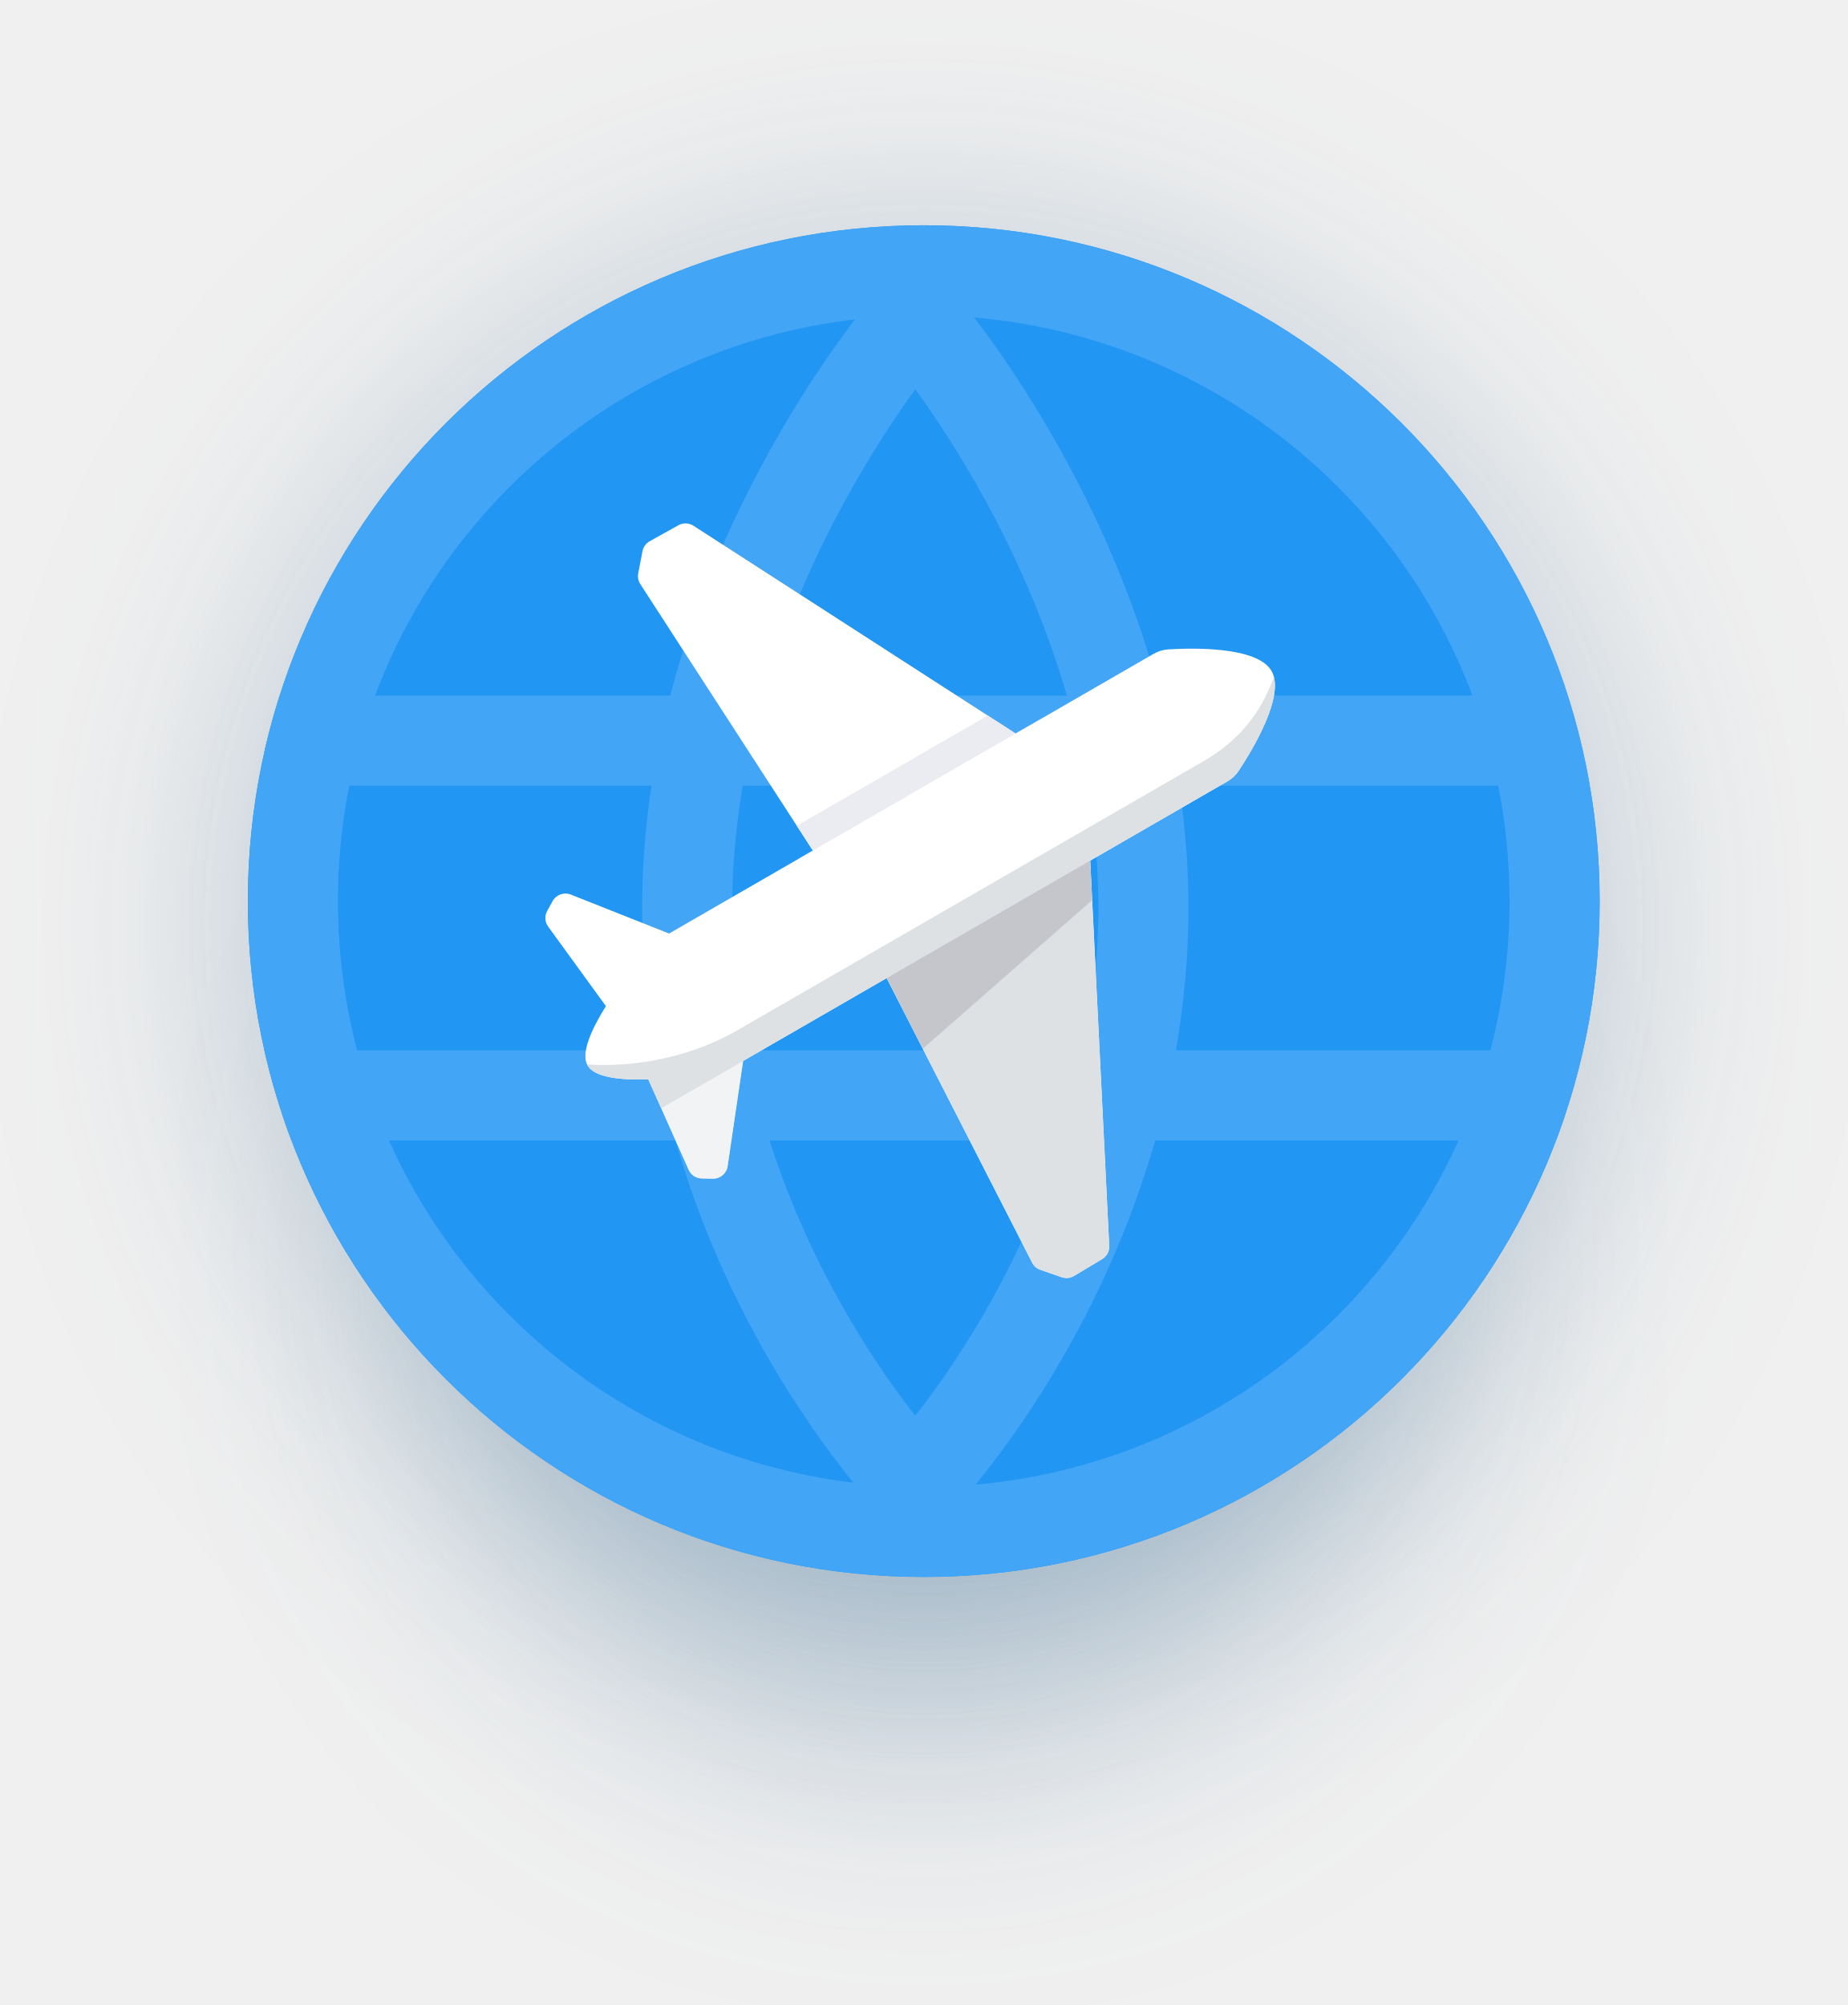
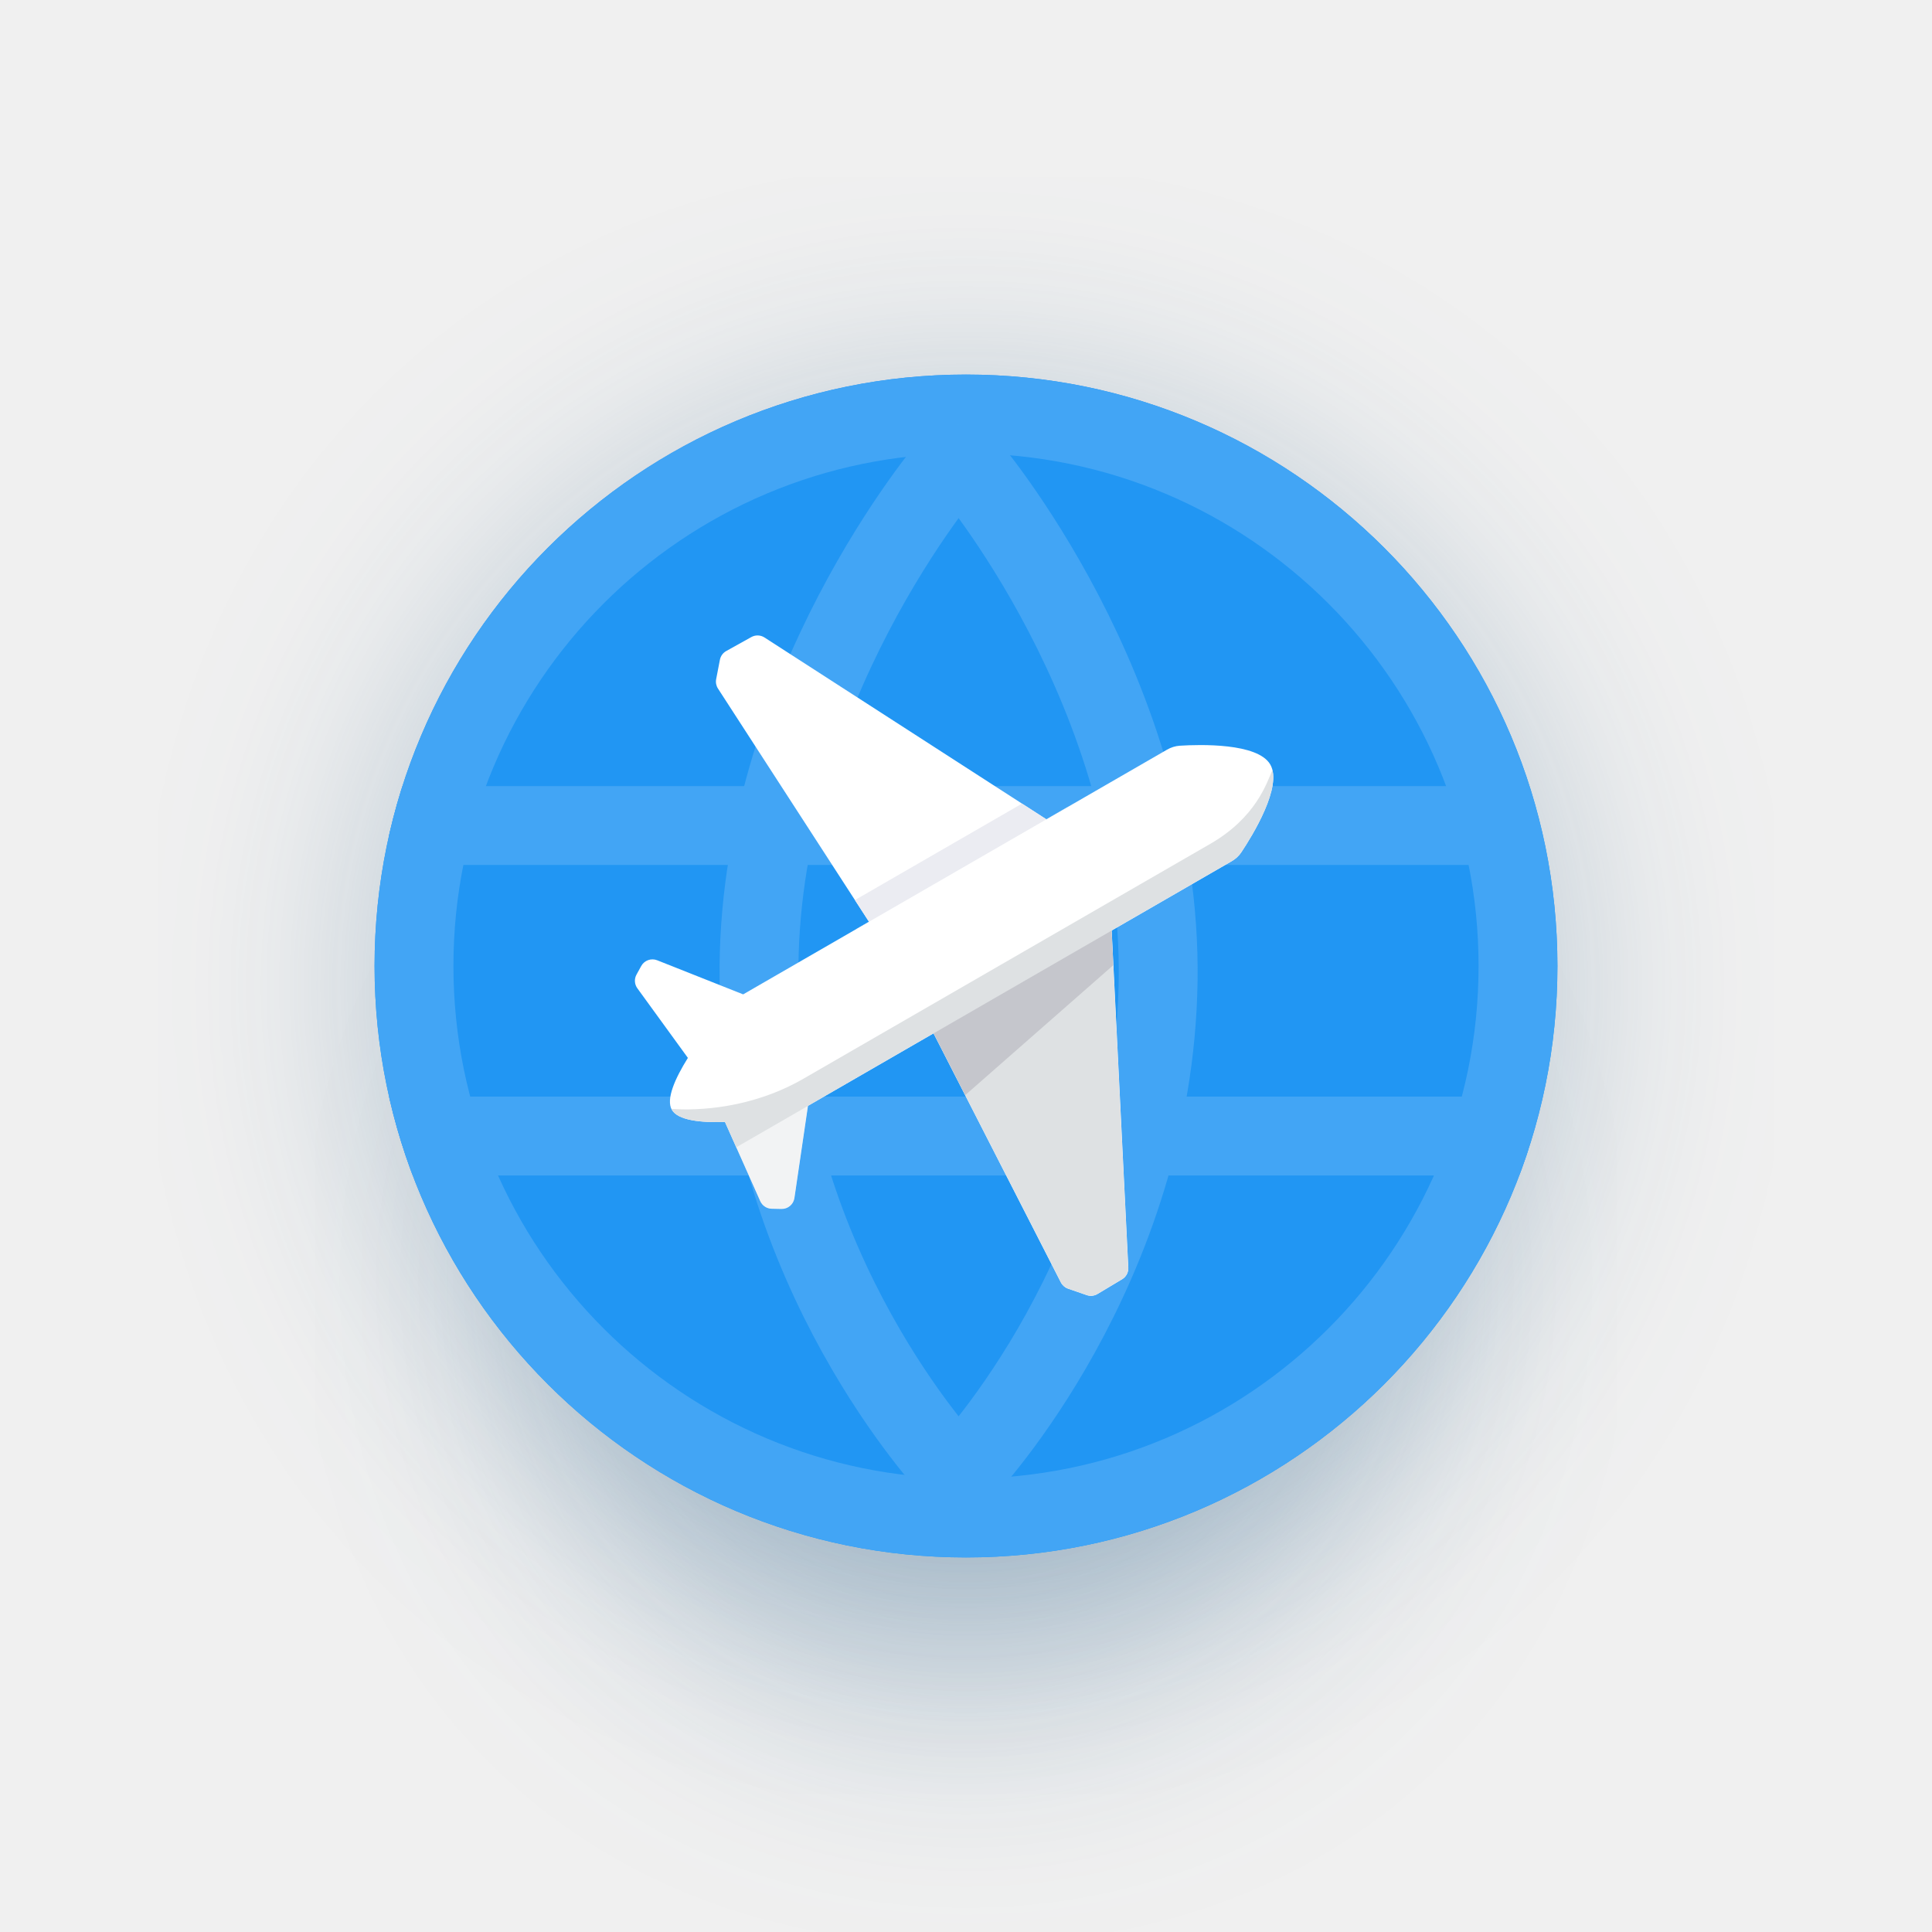
- <svg xmlns="http://www.w3.org/2000/svg" width="82" height="89" viewBox="0 0 82 89" fill="none">
+ <svg xmlns="http://www.w3.org/2000/svg" width="98" height="98" viewBox="-8 -9 98 98" fill="none">
  <g filter="url(#filter0_d_1_705)">
    <path fill-rule="evenodd" clip-rule="evenodd" d="M41 70C53.15 70 63 60.15 63 48C63 35.85 53.15 26 41 26C28.85 26 19 35.85 19 48C19 60.15 28.85 70 41 70Z" fill="black" fill-opacity="0.01" />
  </g>
  <g filter="url(#filter1_d_1_705)">
    <path fill-rule="evenodd" clip-rule="evenodd" d="M41 70C57.569 70 71 56.569 71 40C71 23.431 57.569 10 41 10C24.431 10 11 23.431 11 40C11 56.569 24.431 70 41 70Z" fill="#2196F3" />
    <path d="M69 40C69 55.464 56.464 68 41 68C25.536 68 13 55.464 13 40C13 24.536 25.536 12 41 12C56.464 12 69 24.536 69 40Z" stroke="#42A5F5" stroke-width="4" />
  </g>
  <mask id="mask0_1_705" style="mask-type:alpha" maskUnits="userSpaceOnUse" x="11" y="10" width="60" height="60">
    <path fill-rule="evenodd" clip-rule="evenodd" d="M41 70C57.569 70 71 56.569 71 40C71 23.431 57.569 10 41 10C24.431 10 11 23.431 11 40C11 56.569 24.431 70 41 70Z" fill="white" />
  </mask>
  <g mask="url(#mask0_1_705)">
    <path d="M13.714 32.875H67.536" stroke="#42A5F5" stroke-width="4" stroke-linecap="square" />
    <path d="M13.714 48.625H67.536" stroke="#42A5F5" stroke-width="4" stroke-linecap="square" />
    <path d="M40.25 14.5C40.25 14.5 30.288 26.078 30.503 40.75C30.719 55.422 40.25 65.5 40.25 65.5" stroke="#42A5F5" stroke-width="4" stroke-linecap="round" stroke-linejoin="round" />
    <path d="M41 14.5C41 14.5 50.962 26.078 50.746 40.75C50.531 55.422 41 65.5 41 65.5" stroke="#42A5F5" stroke-width="4" stroke-linecap="round" stroke-linejoin="round" />
  </g>
  <path fill-rule="evenodd" clip-rule="evenodd" d="M51.195 29.028C51.395 28.912 51.615 28.841 51.846 28.826C52.862 28.762 55.798 28.678 56.435 29.781C57.072 30.884 55.53 33.384 54.966 34.231C54.838 34.423 54.666 34.578 54.466 34.694L48.39 38.202L49.234 55.302C49.246 55.541 49.125 55.768 48.919 55.891L47.67 56.639C47.505 56.738 47.306 56.759 47.124 56.696L46.178 56.369C46.019 56.314 45.888 56.2 45.811 56.051L39.353 43.419L32.984 47.096L32.297 51.768C32.25 52.091 31.969 52.329 31.643 52.323L31.145 52.313C30.893 52.308 30.666 52.158 30.564 51.928L28.774 47.912C27.544 47.952 26.389 47.831 26.079 47.294C25.77 46.758 26.243 45.702 26.893 44.661L24.329 41.13C24.181 40.926 24.165 40.655 24.287 40.435L24.527 39.999C24.685 39.713 25.031 39.589 25.335 39.709L29.697 41.439L36.078 37.755L28.419 25.927C28.328 25.786 28.295 25.615 28.327 25.45L28.517 24.467C28.553 24.279 28.671 24.116 28.839 24.023L30.111 23.315C30.321 23.198 30.578 23.207 30.779 23.337L45.077 32.56L51.195 29.028Z" fill="white" />
  <mask id="mask1_1_705" style="mask-type:alpha" maskUnits="userSpaceOnUse" x="24" y="23" width="33" height="34">
    <path fill-rule="evenodd" clip-rule="evenodd" d="M51.195 29.028C51.395 28.912 51.615 28.841 51.846 28.826C52.862 28.762 55.798 28.678 56.435 29.781C57.072 30.884 55.53 33.384 54.966 34.231C54.838 34.423 54.666 34.578 54.466 34.694L48.39 38.202L49.234 55.302C49.246 55.541 49.125 55.768 48.919 55.891L47.67 56.639C47.505 56.738 47.306 56.759 47.124 56.696L46.178 56.369C46.019 56.314 45.888 56.2 45.811 56.051L39.353 43.419L32.984 47.096L32.297 51.768C32.25 52.091 31.969 52.329 31.643 52.323L31.145 52.313C30.893 52.308 30.666 52.158 30.564 51.928L28.774 47.912C27.544 47.952 26.389 47.831 26.079 47.294C25.77 46.758 26.243 45.702 26.893 44.661L24.329 41.13C24.181 40.926 24.165 40.655 24.287 40.435L24.527 39.999C24.685 39.713 25.031 39.589 25.335 39.709L29.697 41.439L36.078 37.755L28.419 25.927C28.328 25.786 28.295 25.615 28.327 25.45L28.517 24.467C28.553 24.279 28.671 24.116 28.839 24.023L30.111 23.315C30.321 23.198 30.578 23.207 30.779 23.337L45.077 32.56L51.195 29.028Z" fill="white" />
  </mask>
  <g mask="url(#mask1_1_705)">
    <rect x="45.536" y="30.784" width="1.309" height="12.408" transform="rotate(60 45.536 30.7839)" fill="#EBECF2" />
    <path fill-rule="evenodd" clip-rule="evenodd" d="M48.919 55.891C49.125 55.768 49.246 55.541 49.234 55.302L48.363 37.643L39.126 42.975L45.811 56.051C45.888 56.2 46.019 56.314 46.178 56.369L47.124 56.696C47.306 56.759 47.505 56.738 47.67 56.639L48.919 55.891Z" fill="#DEE1E3" />
    <path opacity="0.4" fill-rule="evenodd" clip-rule="evenodd" d="M28.837 47.801L28.748 47.853L30.564 51.928C30.666 52.158 30.893 52.308 31.145 52.313L31.643 52.323C31.969 52.329 32.25 52.091 32.297 51.768L33.023 46.833L32.56 47.101C32.417 47.183 32.263 47.245 32.101 47.281C31.551 47.404 30.155 47.695 28.837 47.801Z" fill="#DEE1E3" />
    <path fill-rule="evenodd" clip-rule="evenodd" d="M39.248 43.213L48.378 37.943L48.477 39.954L40.956 46.554L39.248 43.213Z" fill="#C5C6CC" />
    <path fill-rule="evenodd" clip-rule="evenodd" d="M57.482 32.952L27.691 50.152C27.691 50.152 26.812 48.564 26.079 47.294C26.07 47.279 26.062 47.263 26.054 47.247C27.406 47.345 30.127 47.235 32.766 45.711L53.391 33.804C55.682 32.481 56.243 30.767 56.553 30.031C57.031 31.316 57.482 32.952 57.482 32.952Z" fill="#DEE1E3" />
  </g>
  <defs>
    <filter id="filter0_d_1_705" x="8" y="23" width="66" height="66" filterUnits="userSpaceOnUse" color-interpolation-filters="sRGB">
      <feFlood flood-opacity="0" result="BackgroundImageFix" />
      <feColorMatrix in="SourceAlpha" type="matrix" values="0 0 0 0 0 0 0 0 0 0 0 0 0 0 0 0 0 0 127 0" result="hardAlpha" />
      <feOffset dy="8" />
      <feGaussianBlur stdDeviation="5.5" />
      <feColorMatrix type="matrix" values="0 0 0 0 0.216 0 0 0 0 0.408 0 0 0 0 0.557 0 0 0 0.25 0" />
      <feBlend mode="normal" in2="BackgroundImageFix" result="effect1_dropShadow_1_705" />
      <feBlend mode="normal" in="SourceGraphic" in2="effect1_dropShadow_1_705" result="shape" />
    </filter>
    <filter id="filter1_d_1_705" x="0" y="0" width="82" height="82" filterUnits="userSpaceOnUse" color-interpolation-filters="sRGB">
      <feFlood flood-opacity="0" result="BackgroundImageFix" />
      <feColorMatrix in="SourceAlpha" type="matrix" values="0 0 0 0 0 0 0 0 0 0 0 0 0 0 0 0 0 0 127 0" result="hardAlpha" />
      <feOffset dy="1" />
      <feGaussianBlur stdDeviation="5.5" />
      <feColorMatrix type="matrix" values="0 0 0 0 0.216 0 0 0 0 0.408 0 0 0 0 0.557 0 0 0 0.3 0" />
      <feBlend mode="normal" in2="BackgroundImageFix" result="effect1_dropShadow_1_705" />
      <feBlend mode="normal" in="SourceGraphic" in2="effect1_dropShadow_1_705" result="shape" />
    </filter>
  </defs>
</svg>
